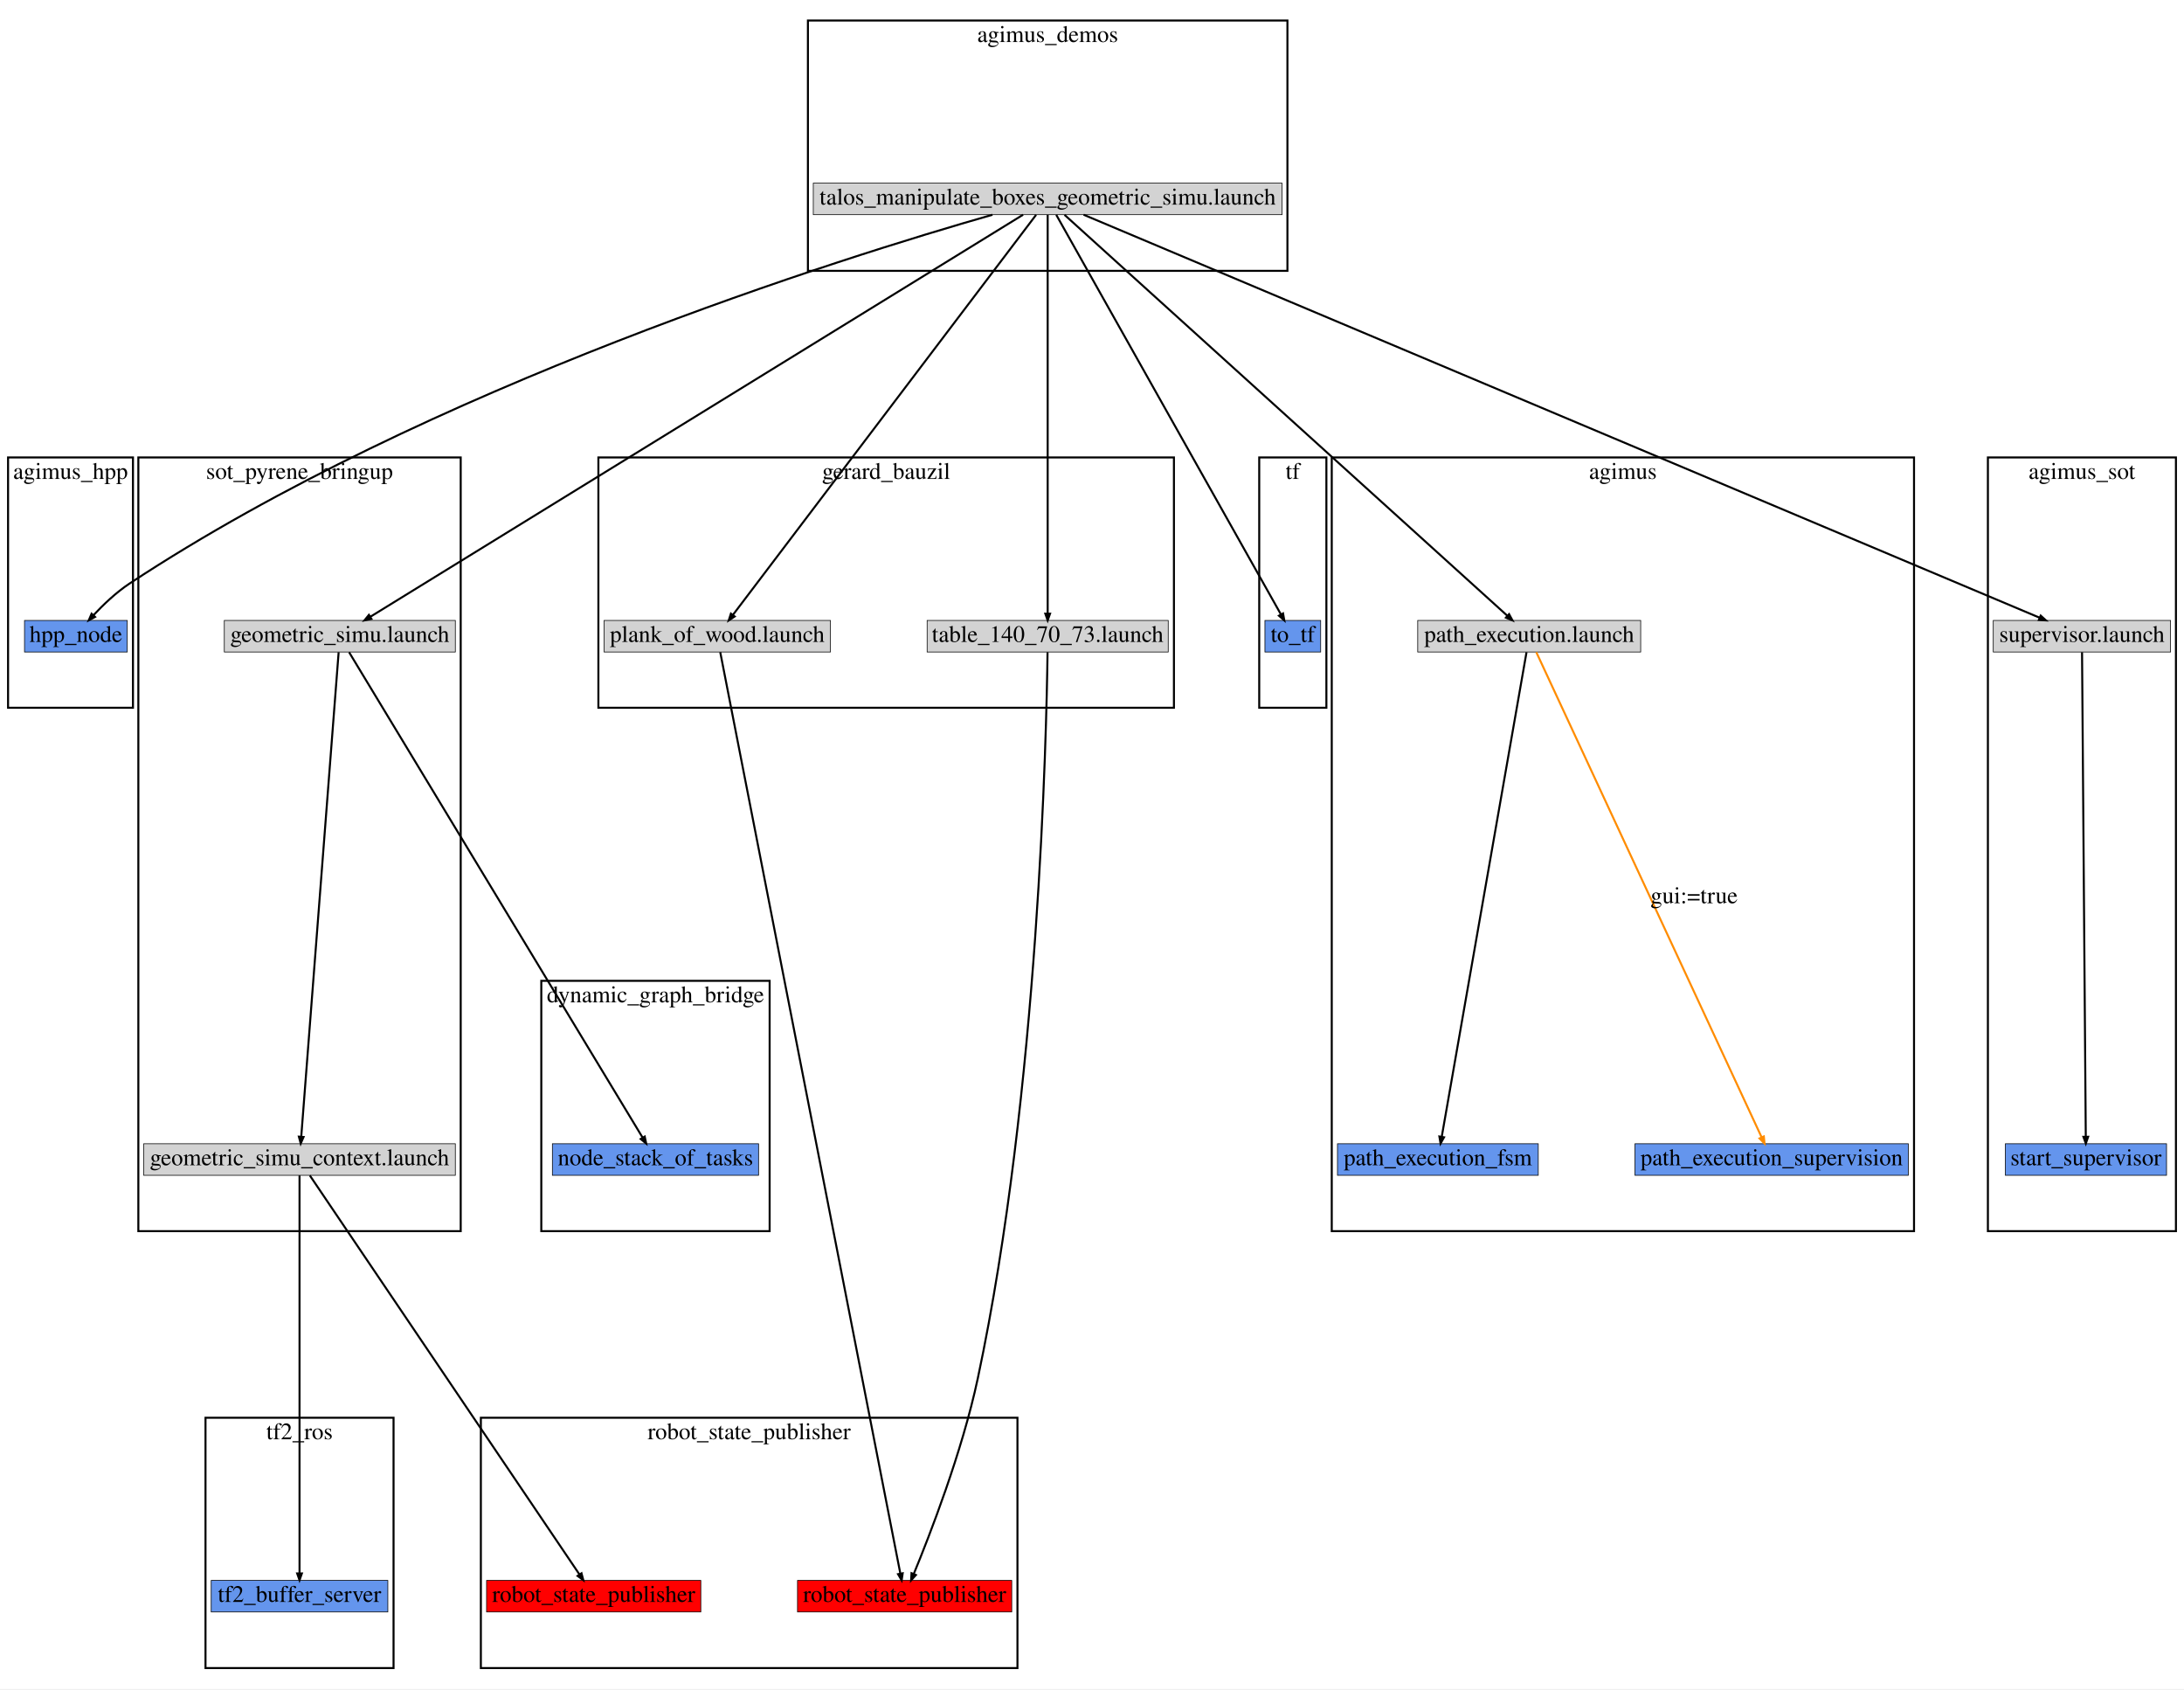
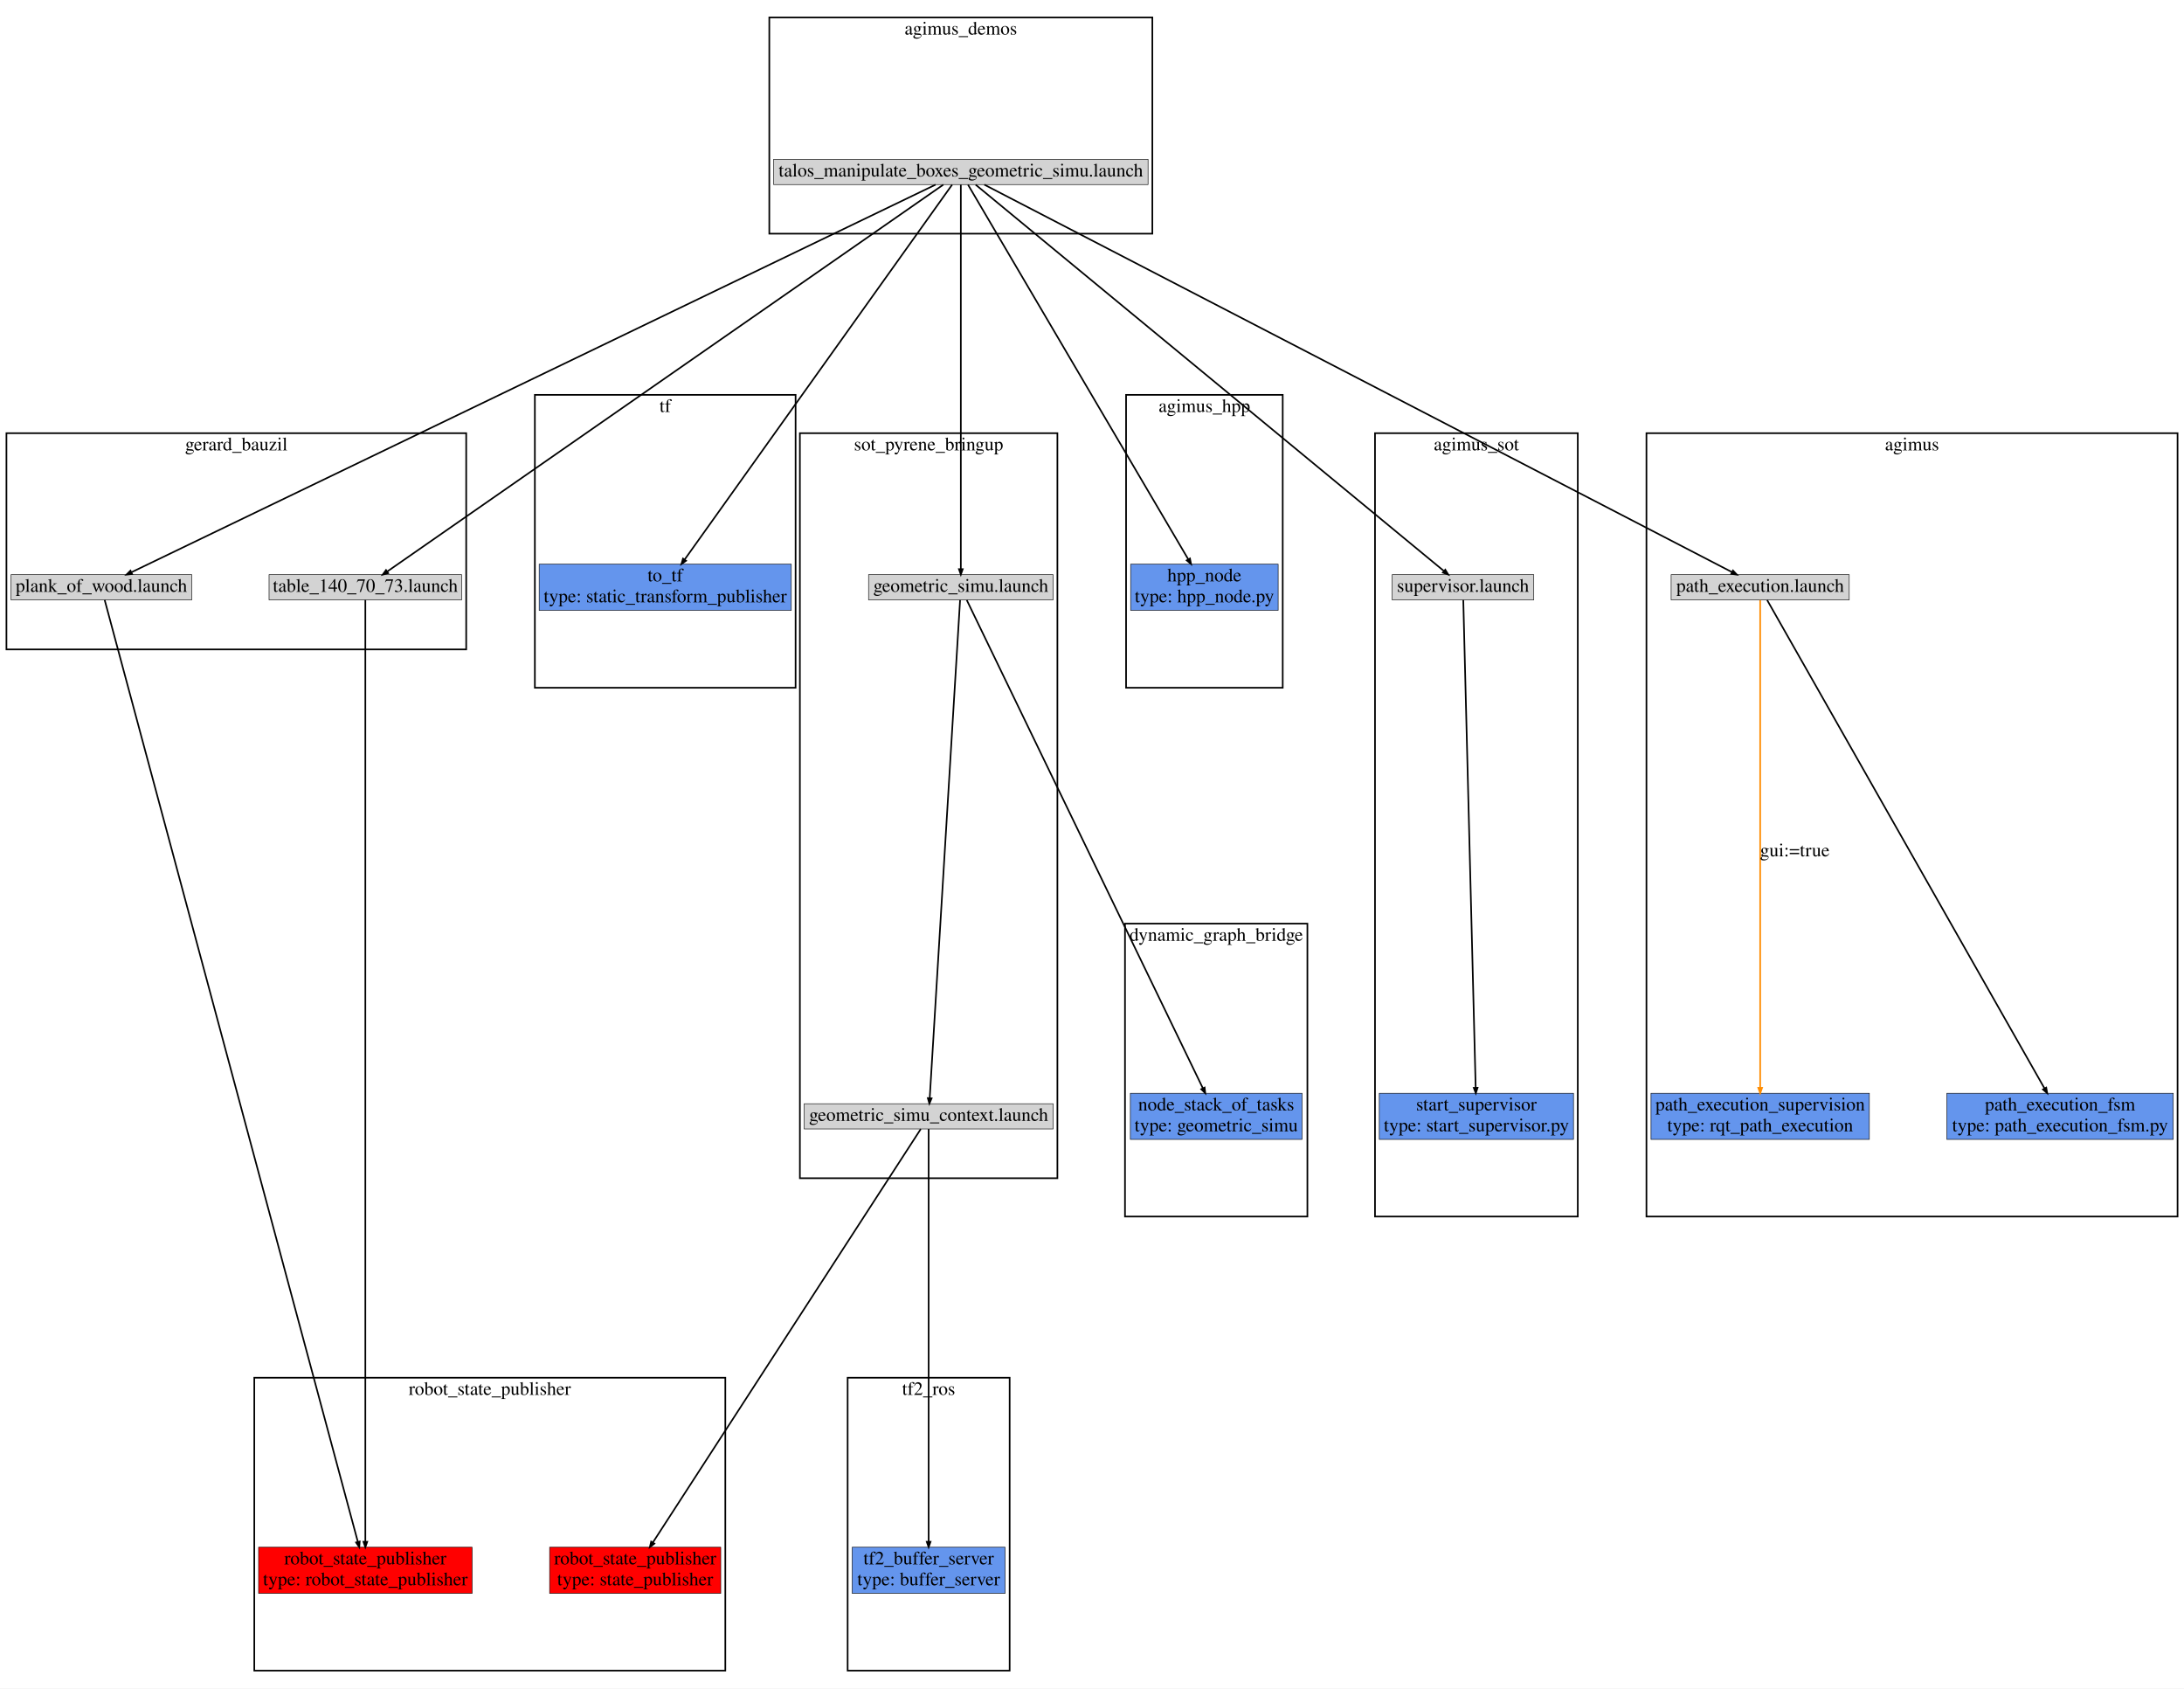
- <svg xmlns="http://www.w3.org/2000/svg" width="650.4pt" height="502.946pt" viewBox="0 0 650.4 502.892" id="svg2" version="1.1">
-   <defs id="defs307" />
-   <g id="graph0" class="graph" transform="matrix(0.2,0,0,0.2,0.8,502.011)">
-     <polygon points="-4,-2510.73 3248,-2510.73 3248,4 -4,4 -4,4 " id="polygon7" style="fill:#ffffff;stroke:none" />
+ <svg xmlns="http://www.w3.org/2000/svg" width="814.2pt" height="629.518pt" viewBox="0 0 814.2 629.436" id="svg2" version="1.1">
+   <defs id="defs325" />
+   <g id="graph0" class="graph" transform="matrix(0.2,0,0,0.2,0.8,628.513)">
+     <polygon points="-4,4 -4,4 -4,-3143.59 4067,-3143.59 4067,4 " id="polygon7" style="fill:#ffffff;stroke:none" />
    <g id="clust1" class="cluster">
-       <polygon points="1199,-2479.63 1913,-2479.63 1913,-2107.01 1199,-2107.01 1199,-2107.01 " id="polygon12" style="fill:none;stroke:#000000;stroke-width:3" />
-       <text x="1556" y="-2447.63" font-size="35.00" id="text14" style="font-size:35px;font-family:Times, serif;text-anchor:middle">agimus_demos</text>
+       <polygon points="1576,-29.308 1576,-29.308 1576,-575.164 1878,-575.164 1878,-29.308 " id="polygon12" style="fill:none;stroke:#000000;stroke-width:3" />
+       <text x="1727" y="-543.164" font-size="35.00" id="text14" style="font-size:35px;font-family:Times, serif;text-anchor:middle">tf2_ros</text>
    </g>
    <g id="clust2" class="cluster">
-       <polygon points="8,-1829.23 194,-1829.23 194,-1456.61 8,-1456.61 8,-1456.61 " id="polygon19" style="fill:none;stroke:#000000;stroke-width:3" />
-       <text x="101" y="-1797.23" font-size="35.00" id="text21" style="font-size:35px;font-family:Times, serif;text-anchor:middle">agimus_hpp</text>
+       <polygon points="470,-29.308 470,-29.308 470,-575.164 1348,-575.164 1348,-29.308 " id="polygon19" style="fill:none;stroke:#000000;stroke-width:3" />
+       <text x="909" y="-543.164" font-size="35.00" id="text21" style="font-size:35px;font-family:Times, serif;text-anchor:middle">robot_state_publisher</text>
    </g>
    <g id="clust3" class="cluster">
-       <polygon points="802,-1050.12 1142,-1050.12 1142,-677.494 802,-677.494 802,-677.494 " id="polygon26" style="fill:none;stroke:#000000;stroke-width:3" />
-       <text x="972" y="-1018.12" font-size="35.00" id="text28" style="font-size:35px;font-family:Times, serif;text-anchor:middle">dynamic_graph_bridge</text>
+       <polygon points="2093,-875.569 2093,-875.569 2093,-1421.43 2433,-1421.43 2433,-875.569 " id="polygon26" style="fill:none;stroke:#000000;stroke-width:3" />
+       <text x="2263" y="-1389.43" font-size="35.00" id="text28" style="font-size:35px;font-family:Times, serif;text-anchor:middle">dynamic_graph_bridge</text>
    </g>
    <g id="clust4" class="cluster">
-       <polygon points="302,-399.721 582,-399.721 582,-27.1 302,-27.1 302,-27.1 " id="polygon33" style="fill:none;stroke:#000000;stroke-width:3" />
-       <text x="442" y="-367.721" font-size="35.00" id="text35" style="font-size:35px;font-family:Times, serif;text-anchor:middle">tf2_ros</text>
+       <polygon points="8,-1932.48 8,-1932.48 8,-2335.46 865,-2335.46 865,-1932.48 " id="polygon33" style="fill:none;stroke:#000000;stroke-width:3" />
+       <text x="436.5" y="-2303.46" font-size="35.00" id="text35" style="font-size:35px;font-family:Times, serif;text-anchor:middle">gerard_bauzil</text>
    </g>
    <g id="clust5" class="cluster">
-       <polygon points="887,-1829.23 1744,-1829.23 1744,-1456.61 887,-1456.61 887,-1456.61 " id="polygon40" style="fill:none;stroke:#000000;stroke-width:3" />
-       <text x="1315.5" y="-1797.23" font-size="35.00" id="text42" style="font-size:35px;font-family:Times, serif;text-anchor:middle">gerard_bauzil</text>
+       <polygon points="993,-1861.04 993,-1861.04 993,-2406.9 1479,-2406.9 1479,-1861.04 " id="polygon40" style="fill:none;stroke:#000000;stroke-width:3" />
+       <text x="1236" y="-2374.9" font-size="35.00" id="text42" style="font-size:35px;font-family:Times, serif;text-anchor:middle">tf</text>
    </g>
    <g id="clust6" class="cluster">
-       <polygon points="202,-1829.23 682,-1829.23 682,-677.494 202,-677.494 202,-677.494 " id="polygon47" style="fill:none;stroke:#000000;stroke-width:3" />
-       <text x="442" y="-1797.23" font-size="35.00" id="text49" style="font-size:35px;font-family:Times, serif;text-anchor:middle">sot_pyrene_bringup</text>
+       <polygon points="1487,-947.006 1487,-947.006 1487,-2335.46 1967,-2335.46 1967,-947.006 " id="polygon47" style="fill:none;stroke:#000000;stroke-width:3" />
+       <text x="1727" y="-2303.46" font-size="35.00" id="text49" style="font-size:35px;font-family:Times, serif;text-anchor:middle">sot_pyrene_bringup</text>
    </g>
    <g id="clust7" class="cluster">
-       <polygon points="712,-399.721 1511,-399.721 1511,-27.1 712,-27.1 712,-27.1 " id="polygon54" style="fill:none;stroke:#000000;stroke-width:3" />
-       <text x="1111.5" y="-367.721" font-size="35.00" id="text56" style="font-size:35px;font-family:Times, serif;text-anchor:middle">robot_state_publisher</text>
+       <polygon points="2095,-1861.04 2095,-1861.04 2095,-2406.9 2387,-2406.9 2387,-1861.04 " id="polygon54" style="fill:none;stroke:#000000;stroke-width:3" />
+       <text x="2241" y="-2374.9" font-size="35.00" id="text56" style="font-size:35px;font-family:Times, serif;text-anchor:middle">agimus_hpp</text>
    </g>
    <g id="clust8" class="cluster">
-       <polygon points="1871,-1829.23 1971,-1829.23 1971,-1456.61 1871,-1456.61 1871,-1456.61 " id="polygon61" style="fill:none;stroke:#000000;stroke-width:3" />
-       <text x="1921" y="-1797.23" font-size="35.00" id="text63" style="font-size:35px;font-family:Times, serif;text-anchor:middle">tf</text>
+       <polygon points="2559,-875.569 2559,-875.569 2559,-2335.46 2937,-2335.46 2937,-875.569 " id="polygon61" style="fill:none;stroke:#000000;stroke-width:3" />
+       <text x="2748" y="-2303.46" font-size="35.00" id="text63" style="font-size:35px;font-family:Times, serif;text-anchor:middle">agimus_sot</text>
    </g>
    <g id="clust9" class="cluster">
-       <polygon points="1979,-1829.23 2846,-1829.23 2846,-677.494 1979,-677.494 1979,-677.494 " id="polygon68" style="fill:none;stroke:#000000;stroke-width:3" />
-       <text x="2412.5" y="-1797.23" font-size="35.00" id="text70" style="font-size:35px;font-family:Times, serif;text-anchor:middle">agimus</text>
+       <polygon points="3065,-875.569 3065,-875.569 3065,-2335.46 4055,-2335.46 4055,-875.569 " id="polygon68" style="fill:none;stroke:#000000;stroke-width:3" />
+       <text x="3560" y="-2303.46" font-size="35.00" id="text70" style="font-size:35px;font-family:Times, serif;text-anchor:middle">agimus</text>
    </g>
    <g id="clust10" class="cluster">
-       <polygon points="2956,-1829.23 3236,-1829.23 3236,-677.494 2956,-677.494 2956,-677.494 " id="polygon75" style="fill:none;stroke:#000000;stroke-width:3" />
-       <text x="3096" y="-1797.23" font-size="35.00" id="text77" style="font-size:35px;font-family:Times, serif;text-anchor:middle">agimus_sot</text>
+       <polygon points="1430,-2707.3 1430,-2707.3 1430,-3110.28 2144,-3110.28 2144,-2707.3 " id="polygon75" style="fill:none;stroke:#000000;stroke-width:3" />
+       <text x="1787" y="-3078.28" font-size="35.00" id="text77" style="font-size:35px;font-family:Times, serif;text-anchor:middle">agimus_demos</text>
    </g>
    <g id="node1" class="node">
-       <polygon points="1207,-2237.6 1207,-2190.6 1905,-2190.6 1905,-2237.6 1905,-2237.6 " id="polygon82" style="fill:#d3d3d3;stroke:#000000" />
-       <text x="1556" y="-2205.6" font-size="35.00" id="text84" style="font-size:35px;font-family:Times, serif;text-anchor:middle">talos_manipulate_boxes_geometric_simu.launch</text>
+       <polygon points="1869.5,-259.308 1869.5,-259.308 1584.5,-259.308 1584.5,-173.308 1869.5,-173.308 " id="polygon82" style="fill:#6495ed;stroke:#000000" />
+       <text x="1727" y="-227.308" font-size="35.00" id="text84" style="font-size:35px;font-family:Times, serif;text-anchor:middle">tf2_buffer_server</text>
+       <text x="1727" y="-188.308" font-size="35.00" id="text86" style="font-size:35px;font-family:Times, serif;text-anchor:middle">type: buffer_server</text>
    </g>
    <g id="node2" class="node">
-       <polygon points="32.5,-1586.6 32.5,-1539.6 185.5,-1539.6 185.5,-1586.6 185.5,-1586.6 " id="polygon89" style="fill:#6495ed;stroke:#000000" />
-       <text x="109" y="-1554.6" font-size="35.00" id="text91" style="font-size:35px;font-family:Times, serif;text-anchor:middle">hpp_node</text>
+       <polygon points="876,-259.308 876,-259.308 478,-259.308 478,-173.308 876,-173.308 " id="polygon91" style="fill:#ff0000;stroke:#000000" />
+       <text x="677" y="-227.308" font-size="35.00" id="text93" style="font-size:35px;font-family:Times, serif;text-anchor:middle">robot_state_publisher</text>
+       <text x="677" y="-188.308" font-size="35.00" id="text95" style="font-size:35px;font-family:Times, serif;text-anchor:middle">type: robot_state_publisher</text>
+     </g>
+     <g id="node3" class="node">
+       <polygon points="1339.5,-259.308 1339.5,-259.308 1020.5,-259.308 1020.5,-173.308 1339.5,-173.308 " id="polygon100" style="fill:#ff0000;stroke:#000000" />
+       <text x="1180" y="-227.308" font-size="35.00" id="text102" style="font-size:35px;font-family:Times, serif;text-anchor:middle">robot_state_publisher</text>
+       <text x="1180" y="-188.308" font-size="35.00" id="text104" style="font-size:35px;font-family:Times, serif;text-anchor:middle">type: state_publisher</text>
+     </g>
+     <g id="node4" class="node">
+       <polygon points="2423,-1105.31 2423,-1105.31 2103,-1105.31 2103,-1019.31 2423,-1019.31 " id="polygon109" style="fill:#6495ed;stroke:#000000" />
+       <text x="2263" y="-1073.31" font-size="35.00" id="text111" style="font-size:35px;font-family:Times, serif;text-anchor:middle">node_stack_of_tasks</text>
+       <text x="2263" y="-1034.31" font-size="35.00" id="text113" style="font-size:35px;font-family:Times, serif;text-anchor:middle">type: geometric_simu</text>
+     </g>
+     <g id="node5" class="node">
+       <polygon points="353.5,-2071.81 353.5,-2071.81 16.5,-2071.81 16.5,-2024.81 353.5,-2024.81 " id="polygon118" style="fill:#d3d3d3;stroke:#000000" />
+       <text x="185" y="-2039.81" font-size="35.00" id="text120" style="font-size:35px;font-family:Times, serif;text-anchor:middle">plank_of_wood.launch</text>
+     </g>
+     <g id="edge15" class="edge">
+       <path d="m 191.132,-2024.5 c 50.498,187.83 397.72,1479.325 471.93,1755.351" id="path125" style="fill:none;stroke:#000000;stroke-width:3" />
+       <polygon points="666.471,-269.951 665.687,-259.385 659.711,-268.133 666.471,-269.951 " id="polygon127" style="fill:#000000;stroke:#000000;stroke-width:3" />
+     </g>
+     <g id="node6" class="node">
+       <polygon points="856.5,-2071.81 856.5,-2071.81 497.5,-2071.81 497.5,-2024.81 856.5,-2024.81 " id="polygon132" style="fill:#d3d3d3;stroke:#000000" />
+       <text x="677" y="-2039.81" font-size="35.00" id="text134" style="font-size:35px;font-family:Times, serif;text-anchor:middle">table_140_70_73.launch</text>
+     </g>
+     <g id="edge16" class="edge">
+       <path d="m 677,-2024.5 c 0,187.74 0,1478.048 0,1754.941" id="path139" style="fill:none;stroke:#000000;stroke-width:3" />
+       <polygon points="680.5,-269.385 677,-259.385 673.5,-269.385 680.5,-269.385 " id="polygon141" style="fill:#000000;stroke:#000000;stroke-width:3" />
+     </g>
+     <g id="node7" class="node">
+       <polygon points="1471,-2091.31 1471,-2091.31 1001,-2091.31 1001,-2005.31 1471,-2005.31 " id="polygon146" style="fill:#6495ed;stroke:#000000" />
+       <text x="1236" y="-2059.31" font-size="35.00" id="text148" style="font-size:35px;font-family:Times, serif;text-anchor:middle">to_tf</text>
+       <text x="1236" y="-2020.31" font-size="35.00" id="text150" style="font-size:35px;font-family:Times, serif;text-anchor:middle">type: static_transform_publisher</text>
+     </g>
+     <g id="node8" class="node">
+       <polygon points="1959,-2071.81 1959,-2071.81 1615,-2071.81 1615,-2024.81 1959,-2024.81 " id="polygon155" style="fill:#d3d3d3;stroke:#000000" />
+       <text x="1787" y="-2039.81" font-size="35.00" id="text157" style="font-size:35px;font-family:Times, serif;text-anchor:middle">geometric_simu.launch</text>
+     </g>
+     <g id="edge3" class="edge">
+       <path d="m 1798.07,-2024.43 c 60.6,125.29 352.79,729.3 440.19,909.97" id="path162" style="fill:none;stroke:#000000;stroke-width:3" />
+       <polygon points="2241.42,-1115.95 2242.63,-1105.43 2235.12,-1112.9 2241.42,-1115.95 " id="polygon164" style="fill:#000000;stroke:#000000;stroke-width:3" />
+     </g>
+     <g id="node9" class="node">
+       <polygon points="1959,-1085.81 1959,-1085.81 1495,-1085.81 1495,-1038.81 1959,-1038.81 " id="polygon169" style="fill:#d3d3d3;stroke:#000000" />
+       <text x="1727" y="-1053.81" font-size="35.00" id="text171" style="font-size:35px;font-family:Times, serif;text-anchor:middle">geometric_simu_context.launch</text>
+     </g>
+     <g id="edge2" class="edge">
+       <path d="m 1785.61,-2024.43 c -7.93,129.91 -47.23,774.45 -56.6,928.17" id="path176" style="fill:none;stroke:#000000;stroke-width:3" />
+       <polygon points="1732.49,-1095.83 1728.39,-1086.06 1725.5,-1096.25 1732.49,-1095.83 " id="polygon178" style="fill:#000000;stroke:#000000;stroke-width:3" />
+     </g>
+     <g id="edge5" class="edge">
+       <path d="m 1727,-1038.73 c 0,111.646 0,605.931 0,769.018" id="path183" style="fill:none;stroke:#000000;stroke-width:3" />
+       <polygon points="1730.5,-269.456 1727,-259.456 1723.5,-269.456 1730.5,-269.456 " id="polygon185" style="fill:#000000;stroke:#000000;stroke-width:3" />
+     </g>
+     <g id="edge4" class="edge">
+       <path d="m 1712.37,-1038.73 c -72.58,111.98 -394.63,608.895 -499.35,770.474" id="path190" style="fill:none;stroke:#000000;stroke-width:3" />
+       <polygon points="1215.69,-265.944 1207.32,-259.456 1209.82,-269.752 1215.69,-265.944 " id="polygon192" style="fill:#000000;stroke:#000000;stroke-width:3" />
+     </g>
+     <g id="node10" class="node">
+       <polygon points="2378.5,-2091.31 2378.5,-2091.31 2103.5,-2091.31 2103.5,-2005.31 2378.5,-2005.31 " id="polygon197" style="fill:#6495ed;stroke:#000000" />
+       <text x="2241" y="-2059.31" font-size="35.00" id="text199" style="font-size:35px;font-family:Times, serif;text-anchor:middle">hpp_node</text>
+       <text x="2241" y="-2020.31" font-size="35.00" id="text201" style="font-size:35px;font-family:Times, serif;text-anchor:middle">type: hpp_node.py</text>
+     </g>
+     <g id="node11" class="node">
+       <polygon points="2855,-2071.81 2855,-2071.81 2591,-2071.81 2591,-2024.81 2855,-2024.81 " id="polygon206" style="fill:#d3d3d3;stroke:#000000" />
+       <text x="2723" y="-2039.81" font-size="35.00" id="text208" style="font-size:35px;font-family:Times, serif;text-anchor:middle">supervisor.launch</text>
+     </g>
+     <g id="node12" class="node">
+       <polygon points="2929,-1105.31 2929,-1105.31 2567,-1105.31 2567,-1019.31 2929,-1019.31 " id="polygon213" style="fill:#6495ed;stroke:#000000" />
+       <text x="2748" y="-1073.31" font-size="35.00" id="text215" style="font-size:35px;font-family:Times, serif;text-anchor:middle">start_supervisor</text>
+       <text x="2748" y="-1034.31" font-size="35.00" id="text217" style="font-size:35px;font-family:Times, serif;text-anchor:middle">type: start_supervisor.py</text>
+     </g>
+     <g id="edge1" class="edge">
+       <path d="m 2723.58,-2024.43 c 3.18,125.04 18.47,726.9 23.09,908.89" id="path222" style="fill:none;stroke:#000000;stroke-width:3" />
+       <polygon points="2750.17,-1115.51 2746.93,-1105.43 2743.18,-1115.33 2750.17,-1115.51 " id="polygon224" style="fill:#000000;stroke:#000000;stroke-width:3" />
+     </g>
+     <g id="node13" class="node">
+       <polygon points="3443,-2071.81 3443,-2071.81 3111,-2071.81 3111,-2024.81 3443,-2024.81 " id="polygon229" style="fill:#d3d3d3;stroke:#000000" />
+       <text x="3277" y="-2039.81" font-size="35.00" id="text231" style="font-size:35px;font-family:Times, serif;text-anchor:middle">path_execution.launch</text>
+     </g>
+     <g id="node14" class="node">
+       <polygon points="4047,-1105.31 4047,-1105.31 3625,-1105.31 3625,-1019.31 4047,-1019.31 " id="polygon236" style="fill:#6495ed;stroke:#000000" />
+       <text x="3836" y="-1073.31" font-size="35.00" id="text238" style="font-size:35px;font-family:Times, serif;text-anchor:middle">path_execution_fsm</text>
+       <text x="3836" y="-1034.31" font-size="35.00" id="text240" style="font-size:35px;font-family:Times, serif;text-anchor:middle">type: path_execution_fsm.py</text>
+     </g>
+     <g id="edge6" class="edge">
+       <path d="m 3289.99,-2024.43 c 71.22,125.35 414.66,729.9 517.1,910.24" id="path245" style="fill:none;stroke:#000000;stroke-width:3" />
+       <polygon points="3810.18,-1115.85 3812.07,-1105.43 3804.09,-1112.39 3810.18,-1115.85 " id="polygon247" style="fill:#000000;stroke:#000000;stroke-width:3" />
+     </g>
+     <g id="node15" class="node">
+       <polygon points="3480.5,-1105.31 3480.5,-1105.31 3073.5,-1105.31 3073.5,-1019.31 3480.5,-1019.31 " id="polygon252" style="fill:#6495ed;stroke:#000000" />
+       <text x="3277" y="-1073.31" font-size="35.00" id="text254" style="font-size:35px;font-family:Times, serif;text-anchor:middle">path_execution_supervision</text>
+       <text x="3277" y="-1034.31" font-size="35.00" id="text256" style="font-size:35px;font-family:Times, serif;text-anchor:middle">type: rqt_path_execution</text>
+     </g>
+     <g id="edge7" class="edge">
+       <path d="m 3277,-2024.43 c 0,125.04 0,726.9 0,908.89" id="path261" style="fill:none;stroke:#ff8c00;stroke-width:3" />
+       <polygon points="3280.5,-1115.42 3277,-1105.43 3273.5,-1115.43 3280.5,-1115.42 " id="polygon263" style="fill:#ff8c00;stroke:#ff8c00;stroke-width:3" />
+       <text x="3341.5" y="-1546.81" font-size="35.00" id="text265" style="font-size:35px;font-family:Times, serif;text-anchor:middle">gui:=true</text>
+     </g>
+     <g id="node16" class="node">
+       <polygon points="2136,-2845.81 2136,-2845.81 1438,-2845.81 1438,-2798.81 2136,-2798.81 " id="polygon270" style="fill:#d3d3d3;stroke:#000000" />
+       <text x="1787" y="-2813.81" font-size="35.00" id="text272" style="font-size:35px;font-family:Times, serif;text-anchor:middle">talos_manipulate_boxes_geometric_simu.launch</text>
+     </g>
+     <g id="edge13" class="edge">
+       <path d="m 1739.92,-2798.62 c -231.53,111.57 -1248.322,601.56 -1498.943,722.34" id="path277" style="fill:none;stroke:#000000;stroke-width:3" />
+       <polygon points="242.221,-2073 231.693,-2071.81 239.182,-2079.3 242.221,-2073 " id="polygon279" style="fill:#000000;stroke:#000000;stroke-width:3" />
+     </g>
+     <g id="edge14" class="edge">
+       <path d="m 1754.38,-2798.62 c -159.87,111.19 -860.071,598.18 -1036.772,721.07" id="path284" style="fill:none;stroke:#000000;stroke-width:3" />
+       <polygon points="719.561,-2074.65 709.353,-2071.81 715.564,-2080.39 719.561,-2074.65 " id="polygon286" style="fill:#000000;stroke:#000000;stroke-width:3" />
+     </g>
+     <g id="edge12" class="edge">
+       <path d="m 1770.81,-2798.62 c -75.19,105.35 -391.19,548.08 -498.77,698.81" id="path291" style="fill:none;stroke:#000000;stroke-width:3" />
+       <polygon points="1274.83,-2097.68 1266.17,-2091.58 1269.13,-2101.75 1274.83,-2097.68 " id="polygon293" style="fill:#000000;stroke:#000000;stroke-width:3" />
+     </g>
+     <g id="edge9" class="edge">
+       <path d="m 1787,-2798.62 c 0,109.86 0,586.58 0,716.51" id="path298" style="fill:none;stroke:#000000;stroke-width:3" />
+       <polygon points="1790.5,-2082 1787,-2072 1783.5,-2082 1790.5,-2082 " id="polygon300" style="fill:#000000;stroke:#000000;stroke-width:3" />
    </g>
    <g id="edge10" class="edge">
-       <path d="m 1473.79,-2190.51 c -220.82,63.07 -840.205,255.88 -1284.79,548.91 -19.98,13.17 -39.338,31.72 -54.005,47.36" id="path96" style="fill:none;stroke:#000000;stroke-width:3" />
-       <polygon points="132.374,-1596.56 137.53,-1591.82 137.53,-1591.82 128.189,-1586.82 " id="polygon98" style="fill:#000000;stroke:#000000;stroke-width:3" />
+       <path d="m 1800.34,-2798.62 c 61.9,105.25 321.8,547.2 410.7,698.36" id="path305" style="fill:none;stroke:#000000;stroke-width:3" />
+       <polygon points="2214.09,-2101.97 2216.14,-2091.58 2208.06,-2098.42 2214.09,-2101.97 " id="polygon307" style="fill:#000000;stroke:#000000;stroke-width:3" />
    </g>
-     <g id="node5" class="node">
-       <polygon points="895.5,-1586.6 895.5,-1539.6 1232.5,-1539.6 1232.5,-1586.6 1232.5,-1586.6 " id="polygon103" style="fill:#d3d3d3;stroke:#000000" />
-       <text x="1064" y="-1554.6" font-size="35.00" id="text105" style="font-size:35px;font-family:Times, serif;text-anchor:middle">plank_of_wood.launch</text>
-     </g>
-     <g id="edge13" class="edge">
-       <path d="m 1538.78,-2190.38 c -74.18,97.85 -366.49,483.44 -451.48,595.55" id="path110" style="fill:none;stroke:#000000;stroke-width:3" />
-       <polygon points="1084.33,-1596.72 1089.91,-1592.49 1089.91,-1592.49 1081.08,-1586.63 " id="polygon112" style="fill:#000000;stroke:#000000;stroke-width:3" />
-     </g>
-     <g id="node6" class="node">
-       <polygon points="1376.5,-1586.6 1376.5,-1539.6 1735.5,-1539.6 1735.5,-1586.6 1735.5,-1586.6 " id="polygon117" style="fill:#d3d3d3;stroke:#000000" />
-       <text x="1556" y="-1554.6" font-size="35.00" id="text119" style="font-size:35px;font-family:Times, serif;text-anchor:middle">table_140_70_73.launch</text>
-     </g>
-     <g id="edge14" class="edge">
-       <path d="m 1556,-2190.38 c 0,97.26 0,478.81 0,593.5" id="path124" style="fill:none;stroke:#000000;stroke-width:3" />
-       <polygon points="1552.5,-1596.63 1559.5,-1596.63 1559.5,-1596.63 1556,-1586.63 " id="polygon126" style="fill:#000000;stroke:#000000;stroke-width:3" />
-     </g>
-     <g id="node7" class="node">
-       <polygon points="330,-1586.6 330,-1539.6 674,-1539.6 674,-1586.6 674,-1586.6 " id="polygon131" style="fill:#d3d3d3;stroke:#000000" />
-       <text x="502" y="-1554.6" font-size="35.00" id="text133" style="font-size:35px;font-family:Times, serif;text-anchor:middle">geometric_simu.launch</text>
-     </g>
-     <g id="edge9" class="edge">
-       <path d="m 1519.41,-2190.57 c -159.74,98.36 -795.898,490.07 -972.012,598.52" id="path138" style="fill:none;stroke:#000000;stroke-width:3" />
-       <polygon points="545.314,-1594.88 548.984,-1588.92 548.984,-1588.92 538.634,-1586.66 " id="polygon140" style="fill:#000000;stroke:#000000;stroke-width:3" />
-     </g>
-     <g id="node11" class="node">
-       <polygon points="1879.5,-1586.6 1879.5,-1539.6 1962.5,-1539.6 1962.5,-1586.6 1962.5,-1586.6 " id="polygon145" style="fill:#6495ed;stroke:#000000" />
-       <text x="1921" y="-1554.6" font-size="35.00" id="text147" style="font-size:35px;font-family:Times, serif;text-anchor:middle">to_tf</text>
-     </g>
-     <g id="edge12" class="edge">
-       <path d="m 1568.78,-2190.38 c 54.92,97.65 271.01,481.89 334.56,594.87" id="path152" style="fill:none;stroke:#000000;stroke-width:3" />
-       <polygon points="1900.37,-1593.63 1906.48,-1597.06 1906.48,-1597.06 1908.33,-1586.63 " id="polygon154" style="fill:#000000;stroke:#000000;stroke-width:3" />
-     </g>
-     <g id="node12" class="node">
-       <polygon points="2107,-1586.6 2107,-1539.6 2439,-1539.6 2439,-1586.6 2439,-1586.6 " id="polygon159" style="fill:#d3d3d3;stroke:#000000" />
-       <text x="2273" y="-1554.6" font-size="35.00" id="text161" style="font-size:35px;font-family:Times, serif;text-anchor:middle">path_execution.launch</text>
+     <g id="edge8" class="edge">
+       <path d="m 1814.51,-2798.62 c 134.4,110.85 721.67,595.23 872.88,719.94" id="path312" style="fill:none;stroke:#000000;stroke-width:3" />
+       <polygon points="2690.01,-2081.06 2695.49,-2072 2685.55,-2075.66 2690.01,-2081.06 " id="polygon314" style="fill:#000000;stroke:#000000;stroke-width:3" />
    </g>
    <g id="edge11" class="edge">
-       <path d="m 1581.1,-2190.38 c 108.53,98.24 537.51,486.53 659.43,596.89" id="path166" style="fill:none;stroke:#000000;stroke-width:3" />
-       <polygon points="2238.34,-1590.75 2243.04,-1595.94 2243.04,-1595.94 2248.11,-1586.63 " id="polygon168" style="fill:#000000;stroke:#000000;stroke-width:3" />
-     </g>
-     <g id="node15" class="node">
-       <polygon points="2964,-1586.6 2964,-1539.6 3228,-1539.6 3228,-1586.6 3228,-1586.6 " id="polygon173" style="fill:#d3d3d3;stroke:#000000" />
-       <text x="3096" y="-1554.6" font-size="35.00" id="text175" style="font-size:35px;font-family:Times, serif;text-anchor:middle">supervisor.launch</text>
-     </g>
-     <g id="edge8" class="edge">
-       <path d="m 1609.46,-2190.57 c 234.44,98.8 1171.21,493.58 1423.62,599.95" id="path180" style="fill:none;stroke:#000000;stroke-width:3" />
-       <polygon points="3031.9,-1587.32 3034.62,-1593.77 3034.62,-1593.77 3042.47,-1586.66 " id="polygon182" style="fill:#000000;stroke:#000000;stroke-width:3" />
-     </g>
-     <g id="node3" class="node">
-       <polygon points="818.5,-807.6 818.5,-760.6 1125.5,-760.6 1125.5,-807.6 1125.5,-807.6 " id="polygon187" style="fill:#6495ed;stroke:#000000" />
-       <text x="972" y="-775.6" font-size="35.00" id="text189" style="font-size:35px;font-family:Times, serif;text-anchor:middle">node_stack_of_tasks</text>
-     </g>
-     <g id="node4" class="node">
-       <polygon points="310.5,-157.6 310.5,-110.6 573.5,-110.6 573.5,-157.6 573.5,-157.6 " id="polygon194" style="fill:#6495ed;stroke:#000000" />
-       <text x="442" y="-125.6" font-size="35.00" id="text196" style="font-size:35px;font-family:Times, serif;text-anchor:middle">tf2_buffer_server</text>
-     </g>
-     <g id="node9" class="node">
-       <polygon points="1183.5,-157.6 1183.5,-110.6 1502.5,-110.6 1502.5,-157.6 1502.5,-157.6 " id="polygon201" style="fill:#ff0000;stroke:#000000" />
-       <text x="1343" y="-125.6" font-size="35.00" id="text203" style="font-size:35px;font-family:Times, serif;text-anchor:middle">robot_state_publisher</text>
-     </g>
-     <g id="edge15" class="edge">
-       <path d="m 1068.44,-1539.4 c 32.22,164.81 230.05,1176.661 268.2,1371.763" id="path208" style="fill:none;stroke:#000000;stroke-width:3" />
-       <polygon points="1333.23,-166.851 1340.1,-168.194 1340.1,-168.194 1338.58,-157.708 " id="polygon210" style="fill:#000000;stroke:#000000;stroke-width:3" />
-     </g>
-     <g id="edge16" class="edge">
-       <path d="m 1555.8,-1539.27 c -1.45,116.22 -12.96,653.406 -103.8,1080.67 -23.36,109.874 -71.88,234.379 -95.5,291.624" id="path215" style="fill:none;stroke:#000000;stroke-width:3" />
-       <polygon points="1353.27,-168.31 1359.73,-165.625 1359.73,-165.625 1352.66,-157.733 " id="polygon217" style="fill:#000000;stroke:#000000;stroke-width:3" />
-     </g>
-     <g id="edge3" class="edge">
-       <path d="m 515.812,-1539.27 c 67.151,111.02 359.451,594.245 437.158,722.709" id="path222" style="fill:none;stroke:#000000;stroke-width:3" />
-       <polygon points="950.017,-814.679 956.007,-818.302 956.007,-818.302 958.188,-807.934 " id="polygon224" style="fill:#000000;stroke:#000000;stroke-width:3" />
-     </g>
-     <g id="node8" class="node">
-       <polygon points="210,-807.6 210,-760.6 674,-760.6 674,-807.6 674,-807.6 " id="polygon229" style="fill:#d3d3d3;stroke:#000000" />
-       <text x="442" y="-775.6" font-size="35.00" id="text231" style="font-size:35px;font-family:Times, serif;text-anchor:middle">geometric_simu_context.launch</text>
-     </g>
-     <g id="edge2" class="edge">
-       <path d="m 500.237,-1539.27 c -8.538,110.57 -45.589,590.385 -55.687,721.151" id="path236" style="fill:none;stroke:#000000;stroke-width:3" />
-       <polygon points="441.044,-818.174 448.023,-817.635 448.023,-817.635 443.763,-807.934 " id="polygon238" style="fill:#000000;stroke:#000000;stroke-width:3" />
-     </g>
-     <g id="edge5" class="edge">
-       <path d="m 442,-760.417 c 0,97.002 0,477.222 0,592.202" id="path243" style="fill:none;stroke:#000000;stroke-width:3" />
-       <polygon points="438.5,-167.934 445.5,-167.934 445.5,-167.934 442,-157.934 " id="polygon245" style="fill:#000000;stroke:#000000;stroke-width:3" />
-     </g>
-     <g id="node10" class="node">
-       <polygon points="720.5,-157.6 720.5,-110.6 1039.5,-110.6 1039.5,-157.6 1039.5,-157.6 " id="polygon250" style="fill:#ff0000;stroke:#000000" />
-       <text x="880" y="-125.6" font-size="35.00" id="text252" style="font-size:35px;font-family:Times, serif;text-anchor:middle">robot_state_publisher</text>
-     </g>
-     <g id="edge4" class="edge">
-       <path d="m 457.332,-760.417 c 65.896,97.491 325.162,481.062 401.446,593.92" id="path257" style="fill:none;stroke:#000000;stroke-width:3" />
-       <polygon points="856.066,-164.259 861.865,-168.179 861.865,-168.179 864.566,-157.934 " id="polygon259" style="fill:#000000;stroke:#000000;stroke-width:3" />
-     </g>
-     <g id="node13" class="node">
-       <polygon points="1987.5,-807.6 1987.5,-760.6 2286.5,-760.6 2286.5,-807.6 2286.5,-807.6 " id="polygon264" style="fill:#6495ed;stroke:#000000" />
-       <text x="2137" y="-775.6" font-size="35.00" id="text266" style="font-size:35px;font-family:Times, serif;text-anchor:middle">path_execution_fsm</text>
-     </g>
-     <g id="edge6" class="edge">
-       <path d="m 2269,-1539.27 c -19.35,110.57 -103.33,590.385 -126.22,721.151" id="path271" style="fill:none;stroke:#000000;stroke-width:3" />
-       <polygon points="2139.27,-818.388 2146.17,-817.181 2146.17,-817.181 2141,-807.934 " id="polygon273" style="fill:#000000;stroke:#000000;stroke-width:3" />
-     </g>
-     <g id="node14" class="node">
-       <polygon points="2430.5,-807.6 2430.5,-760.6 2837.5,-760.6 2837.5,-807.6 2837.5,-807.6 " id="polygon278" style="fill:#6495ed;stroke:#000000" />
-       <text x="2634" y="-775.6" font-size="35.00" id="text280" style="font-size:35px;font-family:Times, serif;text-anchor:middle">path_execution_supervision</text>
-     </g>
-     <g id="edge7" class="edge">
-       <path d="m 2283.61,-1539.27 c 51.47,110.8 275.19,592.314 335.41,721.934" id="path285" style="fill:none;stroke:#ff8c00;stroke-width:3" />
-       <polygon points="2616,-815.529 2622.35,-818.478 2622.35,-818.478 2623.39,-807.934 " id="polygon287" style="fill:#ff8c00;stroke:#ff8c00;stroke-width:3" />
-       <text x="2518.5" y="-1165.6" font-size="35.00" id="text289" style="font-size:35px;font-family:Times, serif;text-anchor:middle">gui:=true</text>
-     </g>
-     <g id="node16" class="node">
-       <polygon points="2982,-807.6 2982,-760.6 3222,-760.6 3222,-807.6 3222,-807.6 " id="polygon294" style="fill:#6495ed;stroke:#000000" />
-       <text x="3102" y="-775.6" font-size="35.00" id="text296" style="font-size:35px;font-family:Times, serif;text-anchor:middle">start_supervisor</text>
-     </g>
-     <g id="edge1" class="edge">
-       <path d="m 3096.18,-1539.27 c 0.85,110.57 4.56,590.385 5.57,721.151" id="path301" style="fill:none;stroke:#000000;stroke-width:3" />
-       <polygon points="3098.25,-817.907 3105.25,-817.961 3105.25,-817.961 3101.82,-807.934 " id="polygon303" style="fill:#000000;stroke:#000000;stroke-width:3" />
+       <path d="m 1830.79,-2798.62 c 215.23,111.52 1160.11,601.08 1393.8,722.16" id="path319" style="fill:none;stroke:#000000;stroke-width:3" />
+       <polygon points="3226.3,-2079.52 3233.57,-2071.81 3223.08,-2073.3 3226.3,-2079.52 " id="polygon321" style="fill:#000000;stroke:#000000;stroke-width:3" />
    </g>
  </g>
</svg>
